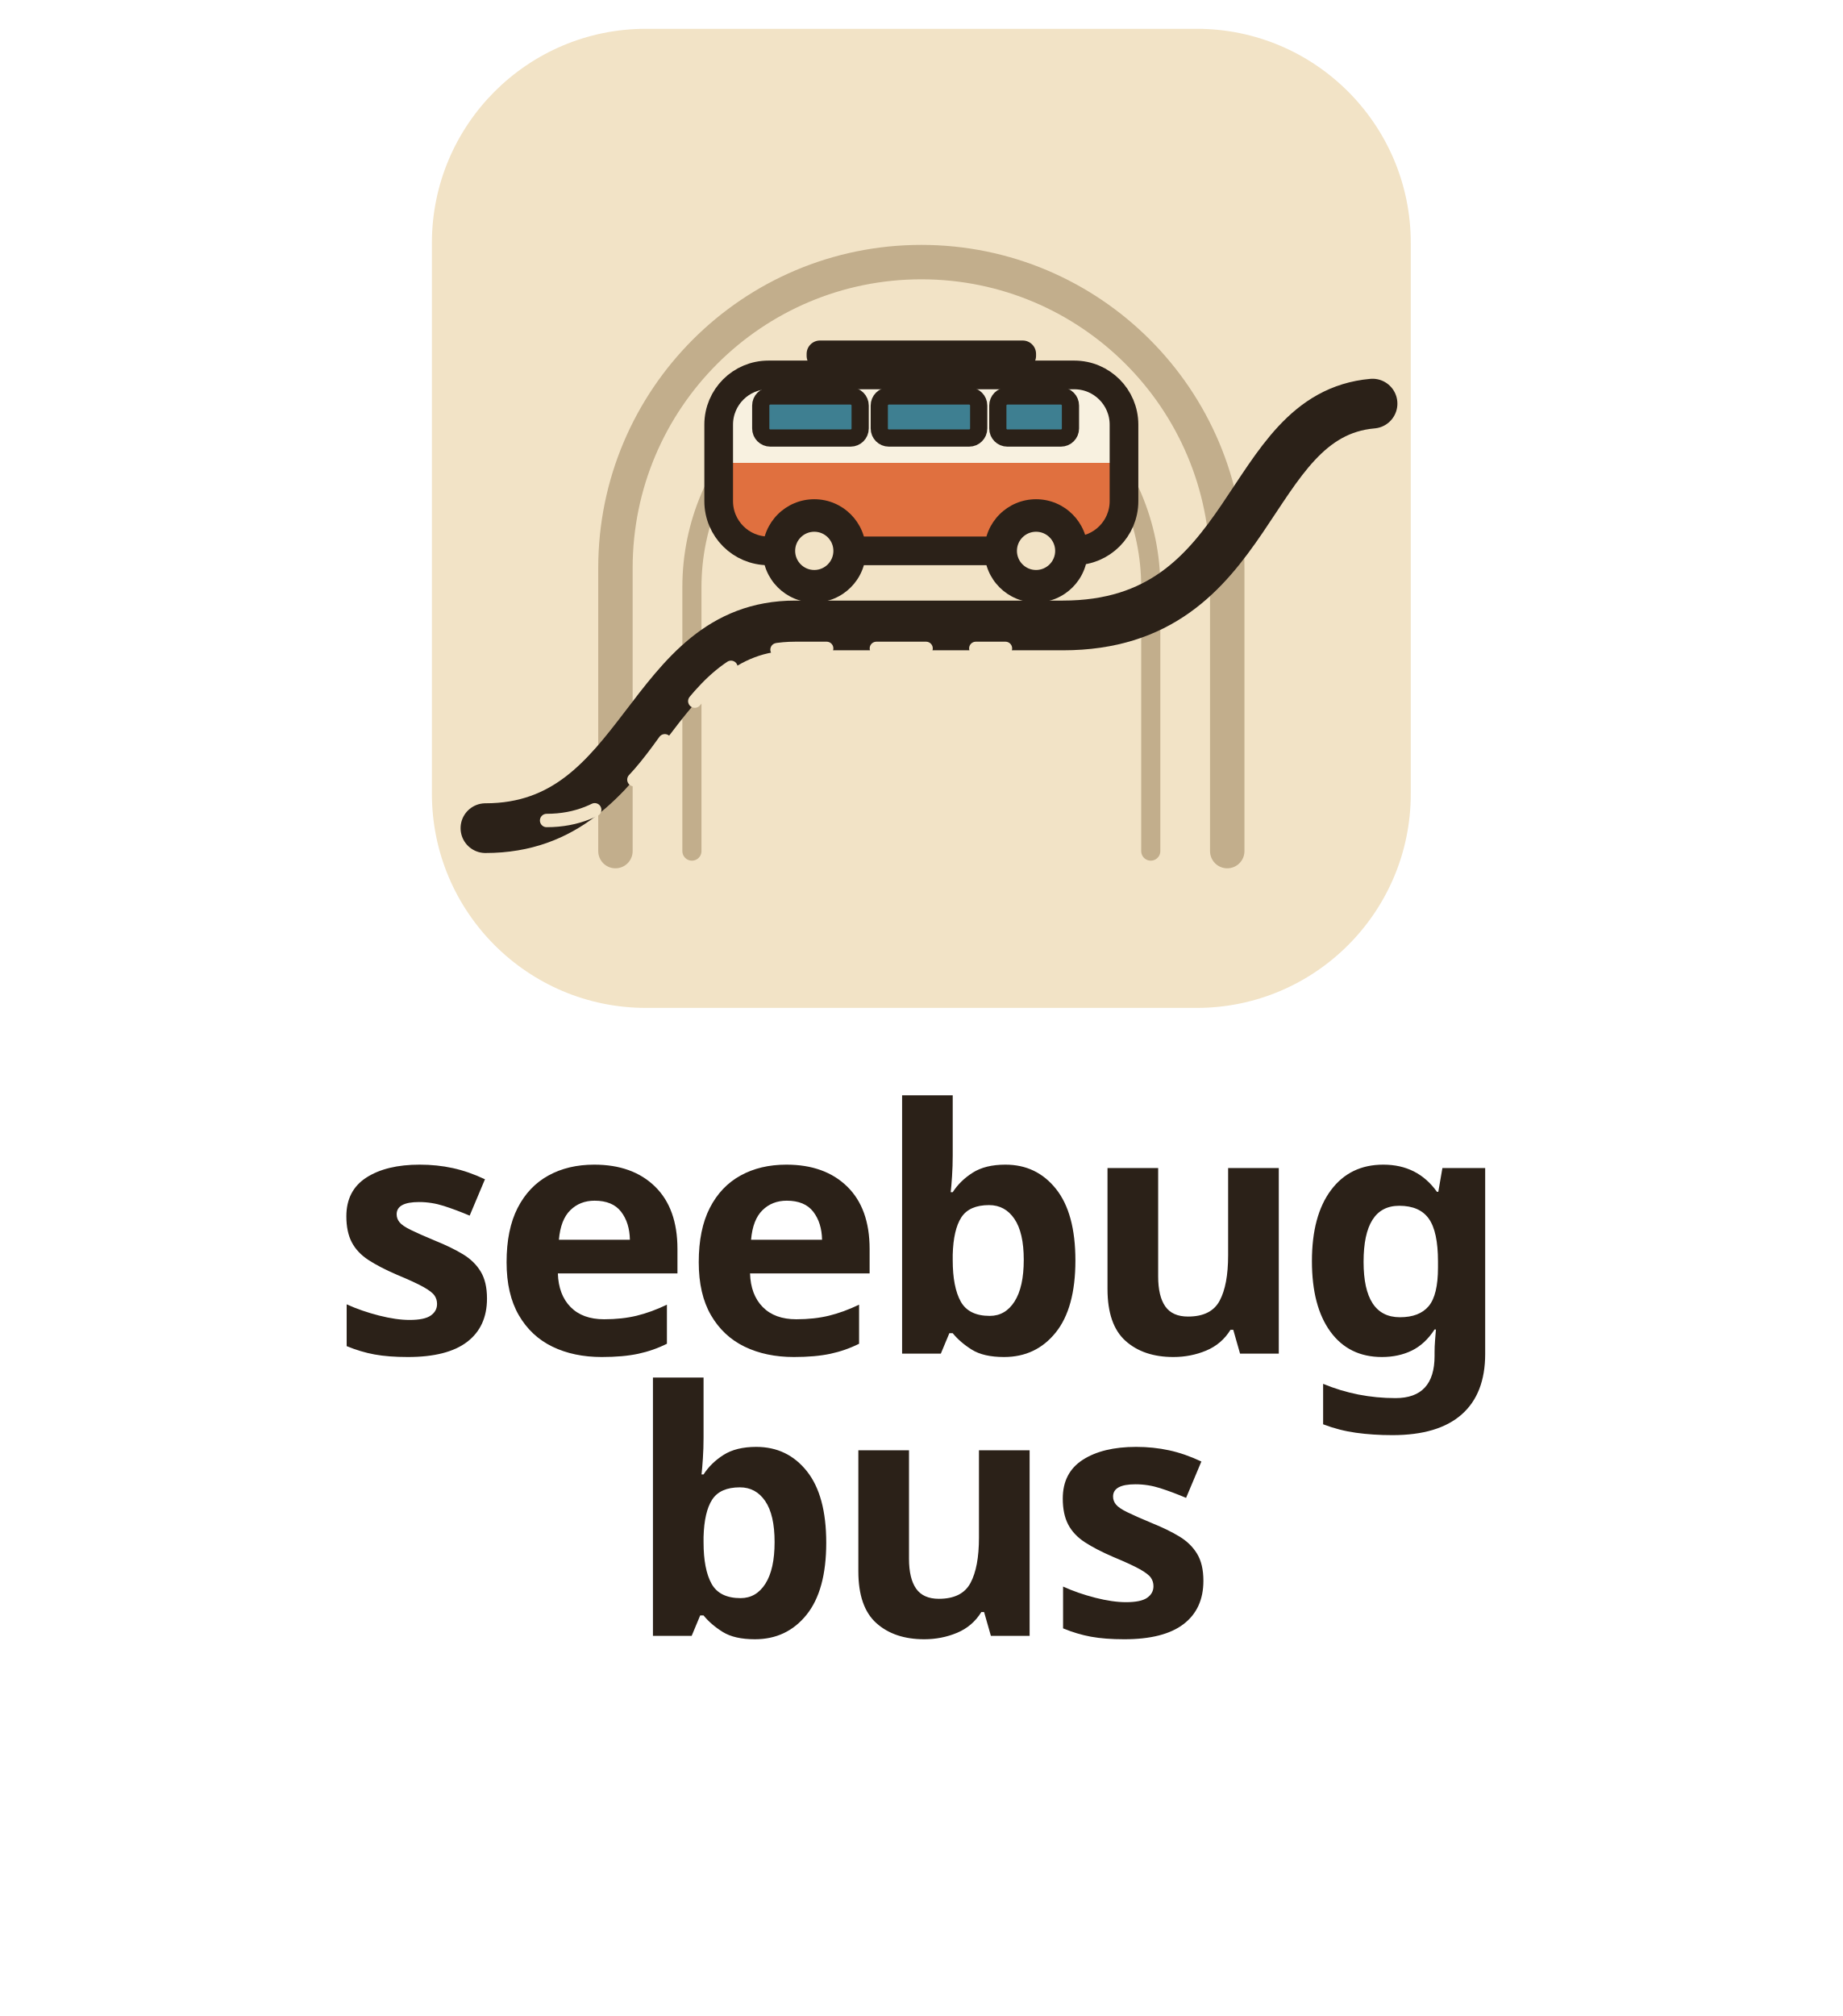
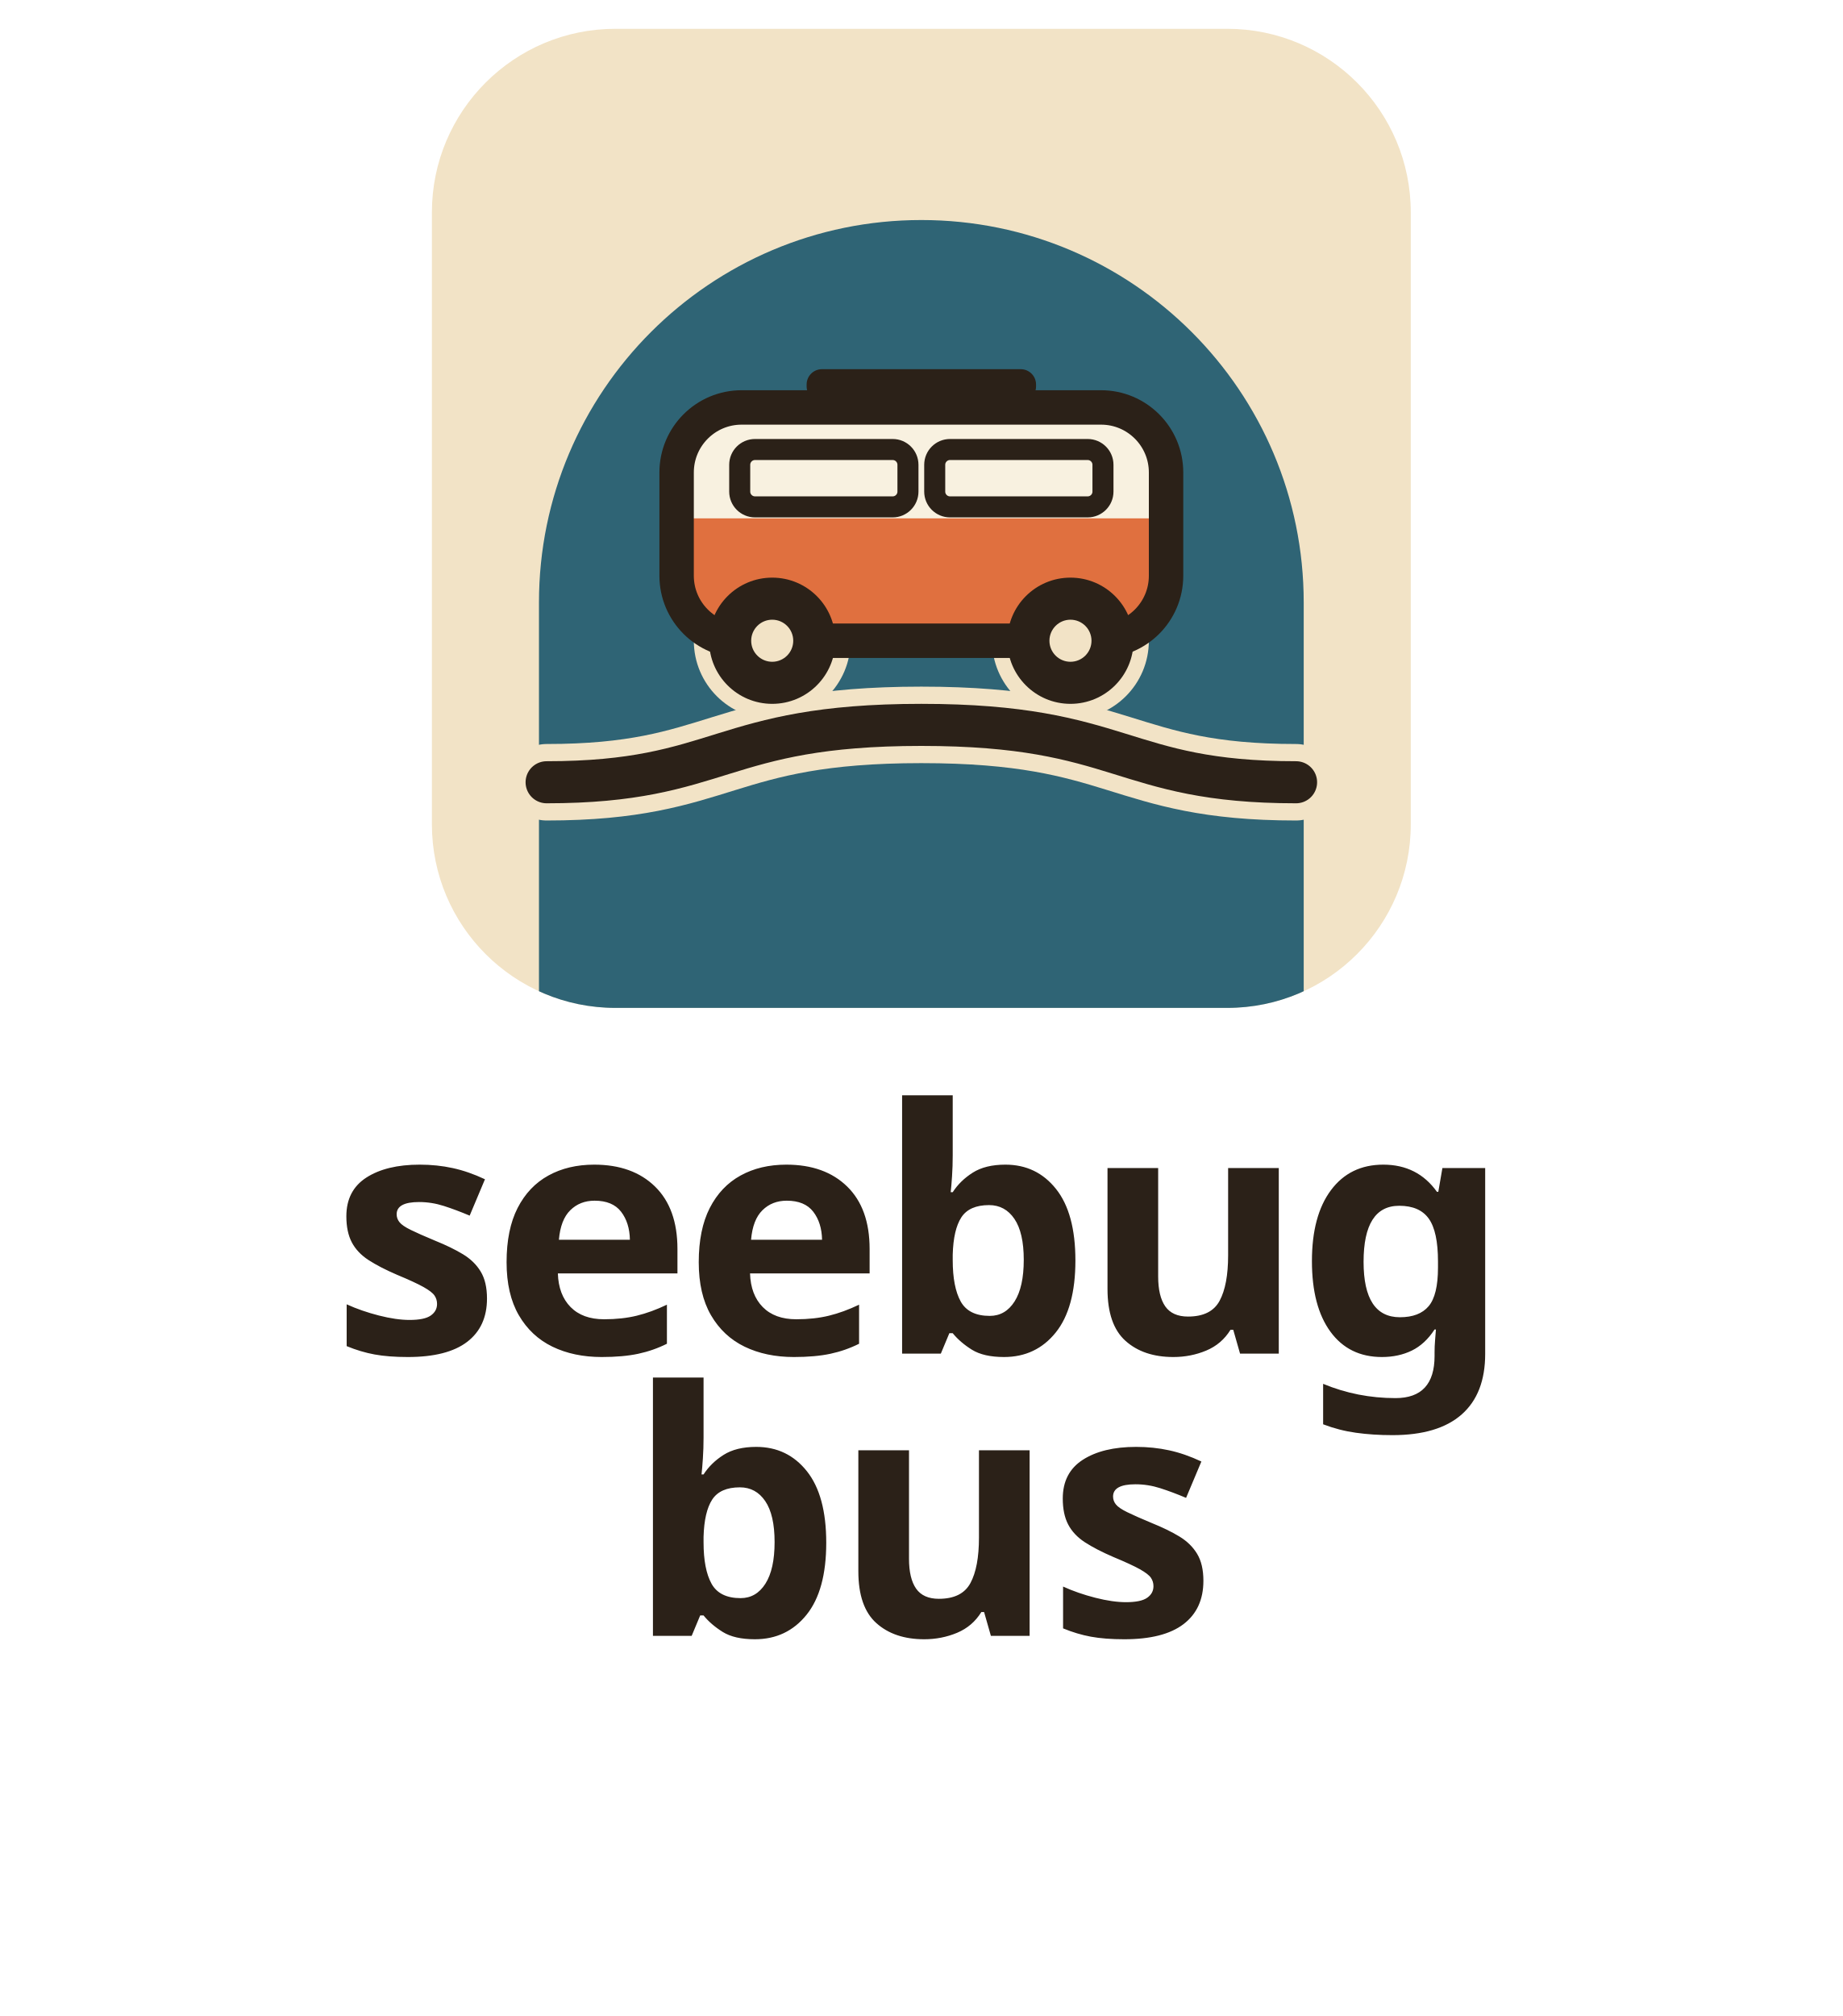
<svg xmlns="http://www.w3.org/2000/svg" width="640" height="700" viewBox="0 0 640 700" role="img">
+   <defs>
+     <clipPath id="bc">
+       <rect x="128" y="198" width="256" height="122" rx="34" />
+     </clipPath>
+     <clipPath id="bd">
+       <rect width="512" height="512" rx="96" />
+     </clipPath>
+   </defs>
  <g transform="translate(150,10) scale(0.664)">
-     <defs>
-       <clipPath id="busclip">
-         <rect x="150" y="181" width="212" height="92" rx="26" />
-       </clipPath>
-     </defs>
-     <rect width="512" height="512" rx="112" fill="#F2E3C6" />
-     <path d="M96 430 L96 282 A160 160 0 0 1 416 282 L416 430" fill="none" stroke="#C2AE8C" stroke-width="18" stroke-linecap="round" />
-     <path d="M136 430 L136 292 A120 120 0 0 1 376 292 L376 430" fill="none" stroke="#C2AE8C" stroke-width="10" stroke-linecap="round" />
-     <path d="M28 418 C112 418 112 312 190 312 L330 312 C432 312 424 202 492 196" fill="none" stroke="#2B2118" stroke-width="26" stroke-linecap="round" />
-     <path d="M60 414 C124 414 124 324 190 324 L300 324" fill="none" stroke="#F2E3C6" stroke-width="7" stroke-dasharray="26 26" stroke-linecap="round" />
-     <rect x="196" y="163" width="120" height="15" rx="7" fill="#2B2118" />
-     <g clip-path="url(#busclip)">
-       <rect x="150" y="181" width="212" height="92" fill="#E0703F" />
-       <rect x="150" y="181" width="212" height="46" fill="#F8F1E0" />
+     <rect width="512" height="512" rx="96" fill="#F2E3C6" />
+     <g clip-path="url(#bd)">
+       <path d="M56 512 L56 300 A200 200 0 0 1 456 300 L456 512 Z" fill="#2F6475" />
    </g>
-     <rect x="150" y="181" width="212" height="92" rx="26" fill="none" stroke="#2B2118" stroke-width="15" />
-     <rect x="172" y="192" width="52" height="22" rx="5" fill="#3E7F91" stroke="#2B2118" stroke-width="9" />
-     <rect x="234" y="192" width="52" height="22" rx="5" fill="#3E7F91" stroke="#2B2118" stroke-width="9" />
-     <rect x="296" y="192" width="38" height="22" rx="5" fill="#3E7F91" stroke="#2B2118" stroke-width="9" />
-     <circle cx="200" cy="273" r="27" fill="#2B2118" />
-     <circle cx="200" cy="273" r="10" fill="#F2E3C6" />
-     <circle cx="316" cy="273" r="27" fill="#2B2118" />
-     <circle cx="316" cy="273" r="10" fill="#F2E3C6" />
+     <circle cx="178" cy="320" r="41" fill="#F2E3C6" />
+     <circle cx="334" cy="320" r="41" fill="#F2E3C6" />
+     <path d="M60 394 C152 394 150 364 256 364 C362 364 360 394 452 394" fill="none" stroke="#F2E3C6" stroke-width="40" stroke-linecap="round" />
+     <path d="M60 394 C152 394 150 364 256 364 C362 364 360 394 452 394" fill="none" stroke="#2B2118" stroke-width="22" stroke-linecap="round" />
+     <rect x="196" y="178" width="120" height="17" rx="8" fill="#2B2118" />
+     <g clip-path="url(#bc)">
+       <rect x="128" y="198" width="256" height="122" fill="#E0703F" />
+       <rect x="128" y="198" width="256" height="58" fill="#F8F1E0" />
+     </g>
+     <rect x="128" y="198" width="256" height="122" rx="34" fill="none" stroke="#2B2118" stroke-width="18" />
+     <rect x="161" y="220" width="88" height="30" rx="8" fill="#F8F1E0" stroke="#2B2118" stroke-width="11" />
+     <rect x="263" y="220" width="88" height="30" rx="8" fill="#F8F1E0" stroke="#2B2118" stroke-width="11" />
+     <circle cx="178" cy="320" r="33" fill="#2B2118" />
+     <circle cx="334" cy="320" r="33" fill="#2B2118" />
+     <circle cx="178" cy="320" r="11" fill="#F2E3C6" />
+     <circle cx="334" cy="320" r="11" fill="#F2E3C6" />
  </g>
  <g transform="translate(320,470)">
    <text x="0" y="0" text-anchor="middle" font-family="Outfit" font-weight="700" font-size="118" letter-spacing="-3" fill="#2B2118">seebug</text>
    <text x="0" y="98" text-anchor="middle" font-family="Outfit" font-weight="700" font-size="118" letter-spacing="-3" fill="#2B2118">bus</text>
  </g>
</svg>
